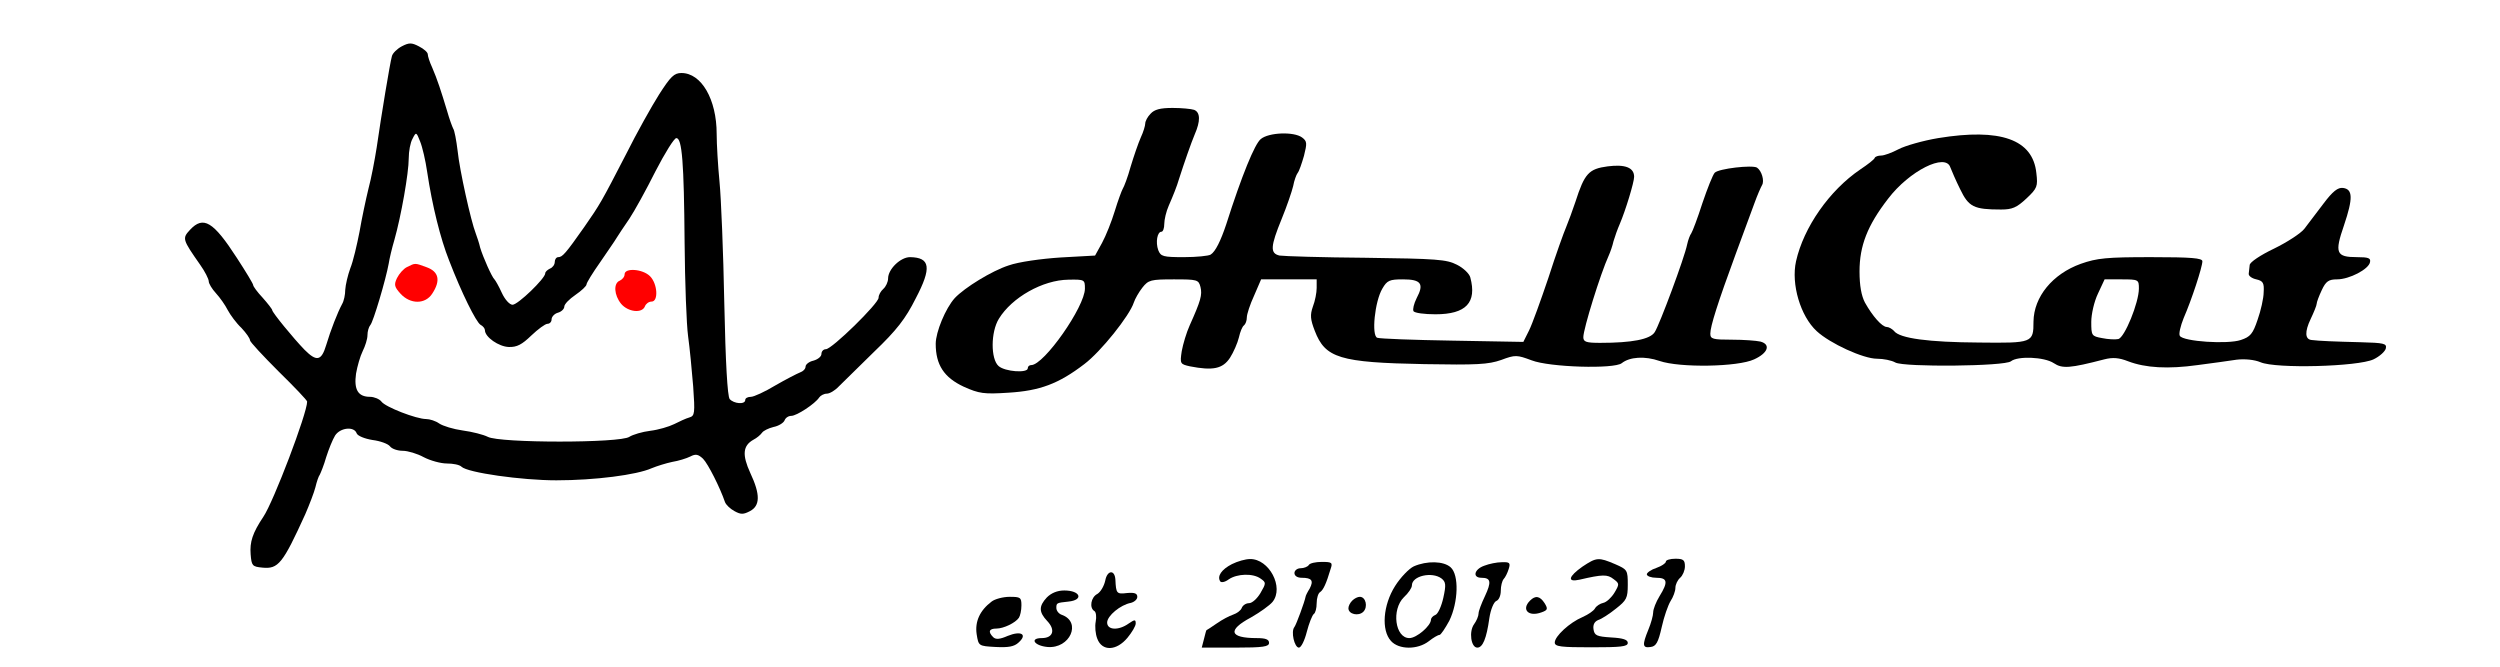
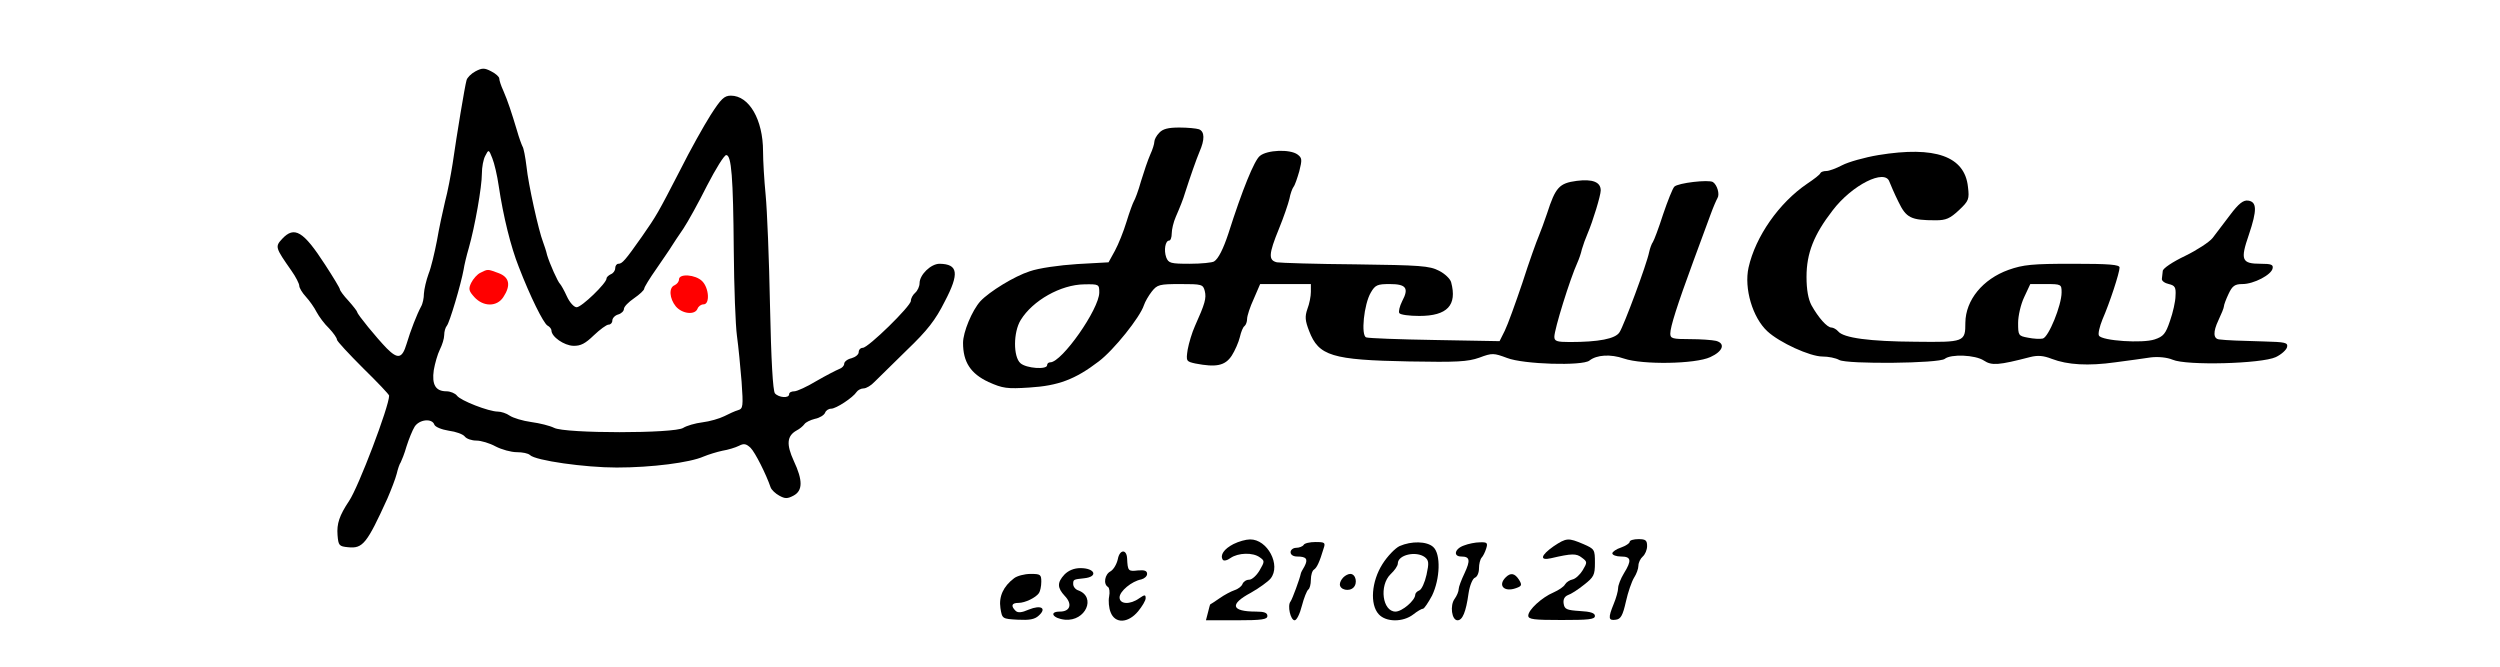
- <svg xmlns="http://www.w3.org/2000/svg" version="1.0" width="300px" height="80px" viewBox="300 330 200 210" preserveAspectRatio="xMidYMid meet">
+ <svg xmlns="http://www.w3.org/2000/svg" version="1.0" width="300px" height="80px" viewBox="300 320 200 230" preserveAspectRatio="xMidYMid meet">
  <g transform="translate(0,800) scale(0.1,-0.1)" fill="#000000" stroke="none">
    <path d="M1328 4554 c-15 -8 -29 -22 -31 -31 -6 -21 -33 -184 -48 -288 -6 -38 -17 -97 -26 -130 -8 -33 -21 -94 -28 -135 -8 -41 -20 -93 -29 -115 -8 -22 -15 -52 -16 -68 0 -15 -4 -35 -10 -45 -14 -26 -36 -82 -50 -129 -15 -50 -30 -53 -68 -15 -36 37 -102 118 -102 125 0 3 -14 21 -30 39 -17 18 -30 36 -30 40 0 4 -23 42 -51 85 -75 116 -106 134 -148 89 -25 -27 -24 -30 32 -110 15 -21 27 -45 27 -52 0 -7 10 -24 23 -38 12 -13 29 -37 37 -53 8 -15 27 -41 43 -56 15 -16 27 -33 27 -39 0 -5 41 -49 90 -98 50 -49 90 -91 90 -95 0 -37 -106 -316 -138 -363 -34 -51 -43 -79 -40 -118 3 -36 5 -39 37 -42 50 -5 64 12 135 168 13 30 28 69 32 85 4 17 10 35 14 40 3 6 13 30 20 55 8 25 20 55 28 68 16 25 60 30 68 7 3 -8 25 -17 50 -21 24 -3 49 -12 55 -20 6 -8 24 -14 40 -14 16 0 46 -9 66 -20 21 -11 54 -20 73 -20 20 0 40 -4 46 -10 19 -19 190 -43 299 -43 121 0 253 17 300 38 17 7 46 16 65 20 19 3 45 11 57 17 17 9 25 7 40 -7 16 -16 54 -92 69 -136 3 -9 17 -22 30 -29 20 -11 28 -11 49 0 32 17 33 52 1 120 -26 57 -24 86 10 105 10 5 22 15 27 22 4 6 20 14 36 18 16 3 32 13 35 21 3 8 12 14 21 14 17 0 75 38 88 58 4 6 15 12 24 12 9 0 26 10 38 23 12 12 62 61 111 109 71 68 99 104 131 168 51 97 46 129 -18 130 -30 0 -69 -38 -69 -67 0 -11 -7 -26 -15 -33 -8 -7 -15 -19 -15 -28 0 -18 -147 -162 -166 -162 -8 0 -14 -7 -14 -15 0 -8 -11 -17 -25 -21 -14 -3 -25 -12 -25 -19 0 -7 -8 -15 -17 -18 -10 -4 -45 -22 -78 -41 -33 -20 -68 -36 -77 -36 -10 0 -18 -4 -18 -10 0 -15 -36 -12 -49 3 -7 9 -13 113 -17 303 -3 159 -10 330 -15 381 -5 51 -9 119 -9 151 0 109 -48 192 -111 192 -23 0 -34 -11 -70 -67 -24 -38 -71 -122 -104 -188 -79 -153 -82 -158 -132 -230 -59 -84 -69 -95 -82 -95 -6 0 -11 -7 -11 -15 0 -9 -7 -18 -15 -21 -8 -4 -15 -10 -15 -15 0 -16 -86 -99 -103 -99 -9 0 -24 16 -34 38 -9 20 -20 39 -23 42 -8 7 -36 70 -45 100 -3 14 -10 34 -14 45 -15 38 -51 200 -57 260 -4 33 -10 65 -14 70 -3 6 -12 30 -19 55 -19 63 -31 100 -47 137 -8 17 -14 36 -14 42 0 6 -12 17 -28 25 -23 12 -31 12 -54 0z m80 -395 c16 -107 42 -211 69 -279 40 -104 85 -194 99 -203 8 -4 14 -12 14 -17 0 -22 44 -52 75 -53 26 -1 42 8 71 36 21 20 44 37 51 37 7 0 13 6 13 14 0 8 9 18 20 21 11 3 20 12 20 19 0 8 16 24 35 37 19 13 35 28 35 33 0 5 19 36 43 70 23 34 47 68 52 77 6 9 23 36 40 60 16 24 53 91 82 149 30 58 59 105 66 105 18 0 24 -76 26 -329 1 -126 6 -259 11 -295 5 -36 12 -108 16 -158 6 -85 5 -93 -12 -98 -11 -3 -32 -13 -48 -21 -16 -8 -50 -18 -75 -21 -25 -3 -55 -12 -66 -19 -28 -20 -409 -20 -446 0 -14 7 -49 16 -79 20 -29 4 -62 14 -74 22 -11 8 -30 14 -41 14 -31 0 -129 38 -141 55 -6 8 -23 15 -36 15 -38 0 -51 23 -44 73 4 23 13 55 21 71 8 16 15 38 15 50 0 12 4 26 9 32 9 9 49 144 58 194 2 14 10 48 18 75 21 74 45 210 45 256 0 22 5 50 12 62 11 22 12 22 24 -9 7 -17 17 -60 22 -95z" />
    <path fill="#FF0000" d="M1345 3859 c-11 -5 -25 -21 -32 -35 -10 -21 -8 -28 11 -49 31 -34 78 -34 100 0 27 41 21 69 -17 83 -38 14 -36 14 -62 1z" />
    <path fill="#FF0000" d="M2030 3836 c0 -8 -7 -16 -15 -20 -21 -8 -18 -46 4 -73 22 -26 66 -31 75 -8 3 8 12 15 21 15 22 0 19 56 -5 80 -23 23 -80 27 -80 6z" />
    <path d="M3687 4342 c-10 -10 -17 -24 -17 -31 0 -7 -6 -27 -14 -44 -8 -18 -22 -59 -32 -92 -9 -33 -21 -64 -25 -70 -3 -5 -15 -37 -25 -70 -10 -33 -28 -78 -40 -100 l-22 -40 -108 -6 c-62 -4 -133 -14 -164 -25 -53 -17 -139 -70 -170 -103 -29 -32 -60 -107 -60 -144 0 -66 26 -106 88 -135 49 -22 64 -24 141 -19 99 6 158 28 239 90 52 39 143 153 156 194 4 12 16 33 27 47 19 24 26 26 99 26 74 0 78 -1 84 -24 6 -25 1 -43 -34 -121 -10 -22 -21 -59 -25 -81 -6 -40 -5 -41 26 -48 72 -14 103 -8 126 27 11 17 24 47 28 64 4 18 11 35 16 38 5 4 9 15 9 25 0 10 10 41 23 69 l22 51 88 0 87 0 0 -27 c0 -15 -5 -41 -12 -59 -9 -26 -8 -40 6 -76 33 -86 78 -100 345 -105 165 -3 202 -1 242 13 45 17 50 16 96 -1 56 -22 260 -28 284 -9 25 20 73 23 119 7 64 -22 247 -19 298 5 44 20 53 47 20 56 -13 3 -53 6 -90 6 -60 0 -68 2 -68 19 0 23 23 96 80 251 23 63 50 135 59 160 9 25 20 50 24 57 8 13 -1 45 -16 55 -15 9 -120 -3 -133 -16 -6 -6 -23 -49 -39 -96 -15 -47 -31 -89 -35 -95 -4 -5 -10 -21 -13 -35 -8 -41 -87 -253 -102 -276 -14 -23 -72 -34 -172 -34 -44 0 -53 3 -53 18 0 26 54 200 80 257 5 11 12 31 15 45 4 14 13 39 20 55 18 42 45 131 45 148 0 29 -28 40 -83 33 -60 -8 -73 -22 -102 -112 -9 -27 -22 -62 -29 -79 -7 -16 -33 -88 -56 -160 -24 -71 -51 -146 -61 -166 l-18 -36 -223 4 c-123 2 -229 6 -237 9 -19 6 -8 115 16 155 15 26 23 29 65 29 57 0 67 -14 43 -59 -9 -18 -13 -36 -10 -41 3 -6 35 -10 69 -10 97 0 131 37 110 116 -3 12 -22 30 -42 40 -33 17 -64 19 -287 22 -137 1 -260 5 -272 7 -30 7 -29 28 7 116 16 39 32 86 36 103 3 17 10 36 14 41 5 6 13 30 20 54 10 40 10 46 -6 58 -26 19 -105 16 -130 -5 -19 -15 -60 -115 -109 -269 -17 -51 -34 -86 -49 -95 -6 -4 -44 -8 -84 -8 -66 0 -73 2 -81 22 -9 25 -3 58 10 58 5 0 9 11 9 25 0 13 6 39 14 57 14 32 26 62 32 83 17 53 39 116 50 142 18 41 18 69 -2 77 -9 3 -39 6 -68 6 -39 0 -57 -5 -69 -18z m-207 -551 c0 -57 -129 -241 -169 -241 -6 0 -11 -4 -11 -10 0 -16 -72 -11 -92 7 -25 22 -25 107 1 149 41 67 138 122 219 123 51 1 52 0 52 -28z" />
    <path d="M6168 4265 c-48 -8 -104 -24 -125 -35 -21 -11 -45 -20 -55 -20 -9 0 -18 -3 -20 -7 -1 -5 -22 -21 -46 -37 -97 -66 -178 -182 -202 -289 -16 -72 14 -173 65 -220 42 -39 147 -87 190 -87 20 0 46 -5 58 -12 28 -15 345 -12 364 4 21 17 105 14 135 -6 27 -18 51 -16 159 12 27 7 47 5 75 -6 55 -21 126 -25 219 -12 44 6 99 13 123 17 26 3 56 0 75 -8 48 -21 307 -14 356 9 19 9 37 25 39 35 3 15 -6 17 -80 19 -81 2 -131 4 -154 7 -21 2 -22 26 -3 66 10 21 19 43 19 48 0 5 7 24 16 43 13 28 22 34 48 34 39 0 100 32 104 54 3 13 -5 16 -41 16 -66 0 -71 13 -41 100 29 86 28 114 -3 118 -16 2 -32 -10 -62 -50 -22 -29 -49 -65 -60 -79 -11 -14 -54 -42 -95 -62 -42 -20 -77 -43 -77 -52 -1 -8 -2 -20 -3 -27 -1 -7 10 -15 24 -18 21 -5 25 -11 23 -41 0 -18 -9 -58 -19 -86 -15 -45 -23 -54 -53 -64 -41 -14 -181 -5 -192 13 -4 6 2 31 12 56 25 57 59 161 59 179 0 10 -34 13 -162 13 -139 0 -170 -3 -221 -21 -89 -32 -148 -104 -149 -182 0 -67 -3 -68 -172 -66 -158 1 -249 13 -267 36 -6 7 -17 13 -23 13 -15 0 -45 34 -69 77 -11 21 -17 53 -17 98 0 81 25 145 90 229 67 88 181 145 196 99 4 -10 17 -41 31 -69 27 -56 43 -64 129 -64 35 0 49 6 80 35 34 32 36 38 31 80 -11 106 -113 142 -309 110z m632 -474 c0 -44 -45 -155 -65 -159 -9 -2 -32 -1 -51 3 -33 6 -34 8 -34 51 0 24 9 64 21 89 l21 45 54 0 c53 0 54 -1 54 -29z" />
    <path d="M3943 2923 c-33 -17 -47 -38 -37 -54 3 -5 15 -3 27 6 26 18 77 20 101 2 17 -12 17 -14 -1 -45 -10 -17 -26 -32 -36 -32 -10 0 -20 -7 -23 -15 -3 -8 -15 -17 -27 -21 -12 -4 -35 -16 -52 -28 -16 -11 -31 -21 -32 -21 -1 0 -4 -12 -8 -28 l-7 -27 106 0 c88 0 106 3 106 15 0 11 -11 15 -39 15 -86 0 -93 25 -18 65 28 16 59 38 68 49 37 46 -11 136 -71 135 -14 0 -39 -7 -57 -16z" />
    <path d="M5047 2915 c-44 -31 -49 -50 -9 -41 73 17 88 17 107 2 19 -14 19 -16 3 -43 -9 -15 -25 -30 -35 -32 -10 -2 -22 -10 -26 -17 -4 -8 -22 -20 -40 -28 -40 -17 -87 -60 -87 -80 0 -13 20 -15 115 -15 93 0 115 2 115 14 0 10 -15 15 -52 17 -46 3 -53 6 -56 26 -2 14 3 24 15 29 10 3 35 19 56 36 33 26 37 33 37 75 0 46 -1 48 -40 65 -52 22 -58 22 -103 -8z" />
    <path d="M5310 2931 c0 -5 -13 -14 -30 -20 -16 -5 -30 -15 -30 -20 0 -6 14 -11 30 -11 35 0 38 -13 10 -58 -11 -18 -20 -41 -20 -51 0 -10 -7 -35 -15 -54 -20 -49 -19 -59 7 -55 17 2 24 14 35 63 7 32 20 69 28 82 8 12 15 31 15 41 0 11 7 25 15 32 8 7 15 23 15 36 0 20 -5 24 -30 24 -16 0 -30 -4 -30 -9z" />
    <path d="M4185 2920 c-3 -5 -15 -10 -26 -10 -10 0 -19 -7 -19 -15 0 -9 9 -15 23 -15 32 0 38 -9 25 -34 -7 -11 -13 -23 -13 -26 -3 -16 -29 -87 -35 -95 -12 -14 0 -65 14 -65 7 0 18 22 25 50 7 27 17 52 22 56 5 3 9 18 9 34 0 16 5 32 11 35 10 7 19 26 33 73 7 20 4 22 -28 22 -19 0 -38 -4 -41 -10z" />
    <path d="M4516 2916 c-15 -7 -42 -35 -59 -62 -38 -60 -44 -139 -13 -173 25 -28 84 -28 119 -1 14 11 29 20 34 20 4 0 18 21 31 45 28 58 31 144 4 168 -22 20 -75 21 -116 3z m87 -38 c14 -11 15 -20 6 -61 -6 -27 -17 -51 -25 -54 -8 -3 -14 -10 -14 -15 0 -19 -45 -58 -68 -58 -45 0 -57 90 -17 129 14 13 25 29 25 37 0 30 63 44 93 22z" />
    <path d="M4738 2918 c-32 -11 -38 -38 -9 -38 30 0 32 -13 11 -58 -11 -23 -20 -47 -20 -54 0 -8 -6 -23 -14 -34 -17 -23 -10 -74 10 -74 17 0 29 28 38 93 4 27 14 51 22 54 8 3 14 17 14 32 0 15 4 31 9 37 5 5 12 19 16 32 6 19 3 22 -22 21 -15 0 -40 -5 -55 -11z" />
    <path d="M3544 2871 c-4 -18 -15 -36 -25 -42 -20 -10 -26 -44 -9 -54 5 -3 7 -18 4 -33 -3 -15 -1 -39 5 -54 15 -40 60 -39 95 3 14 17 26 37 26 45 0 13 -3 13 -22 0 -32 -23 -68 -21 -68 3 0 21 42 56 75 62 11 3 20 11 20 19 0 11 -9 14 -32 12 -33 -4 -35 -2 -37 42 -2 33 -26 30 -32 -3z" />
    <path d="M3360 2818 c-26 -28 -25 -46 1 -74 27 -28 19 -54 -17 -54 -39 0 -24 -24 18 -28 71 -6 108 78 46 101 -10 3 -18 13 -18 22 0 16 1 16 38 20 49 5 38 35 -13 35 -22 0 -41 -8 -55 -22z" />
    <path d="M3186 2805 c-37 -28 -53 -63 -47 -103 6 -37 6 -37 60 -40 40 -2 58 1 72 14 29 26 8 38 -34 21 -25 -11 -38 -12 -46 -4 -17 17 -13 27 10 27 23 0 60 18 71 34 4 6 8 23 8 39 0 25 -3 27 -37 27 -21 0 -47 -7 -57 -15z" />
    <path d="M4322 2808 c-7 -7 -12 -17 -12 -24 0 -19 32 -26 47 -11 15 15 8 47 -11 47 -7 0 -17 -5 -24 -12z" />
    <path d="M4882 2808 c-28 -28 -5 -52 36 -37 20 7 21 11 10 29 -15 23 -29 25 -46 8z" />
  </g>
</svg>
